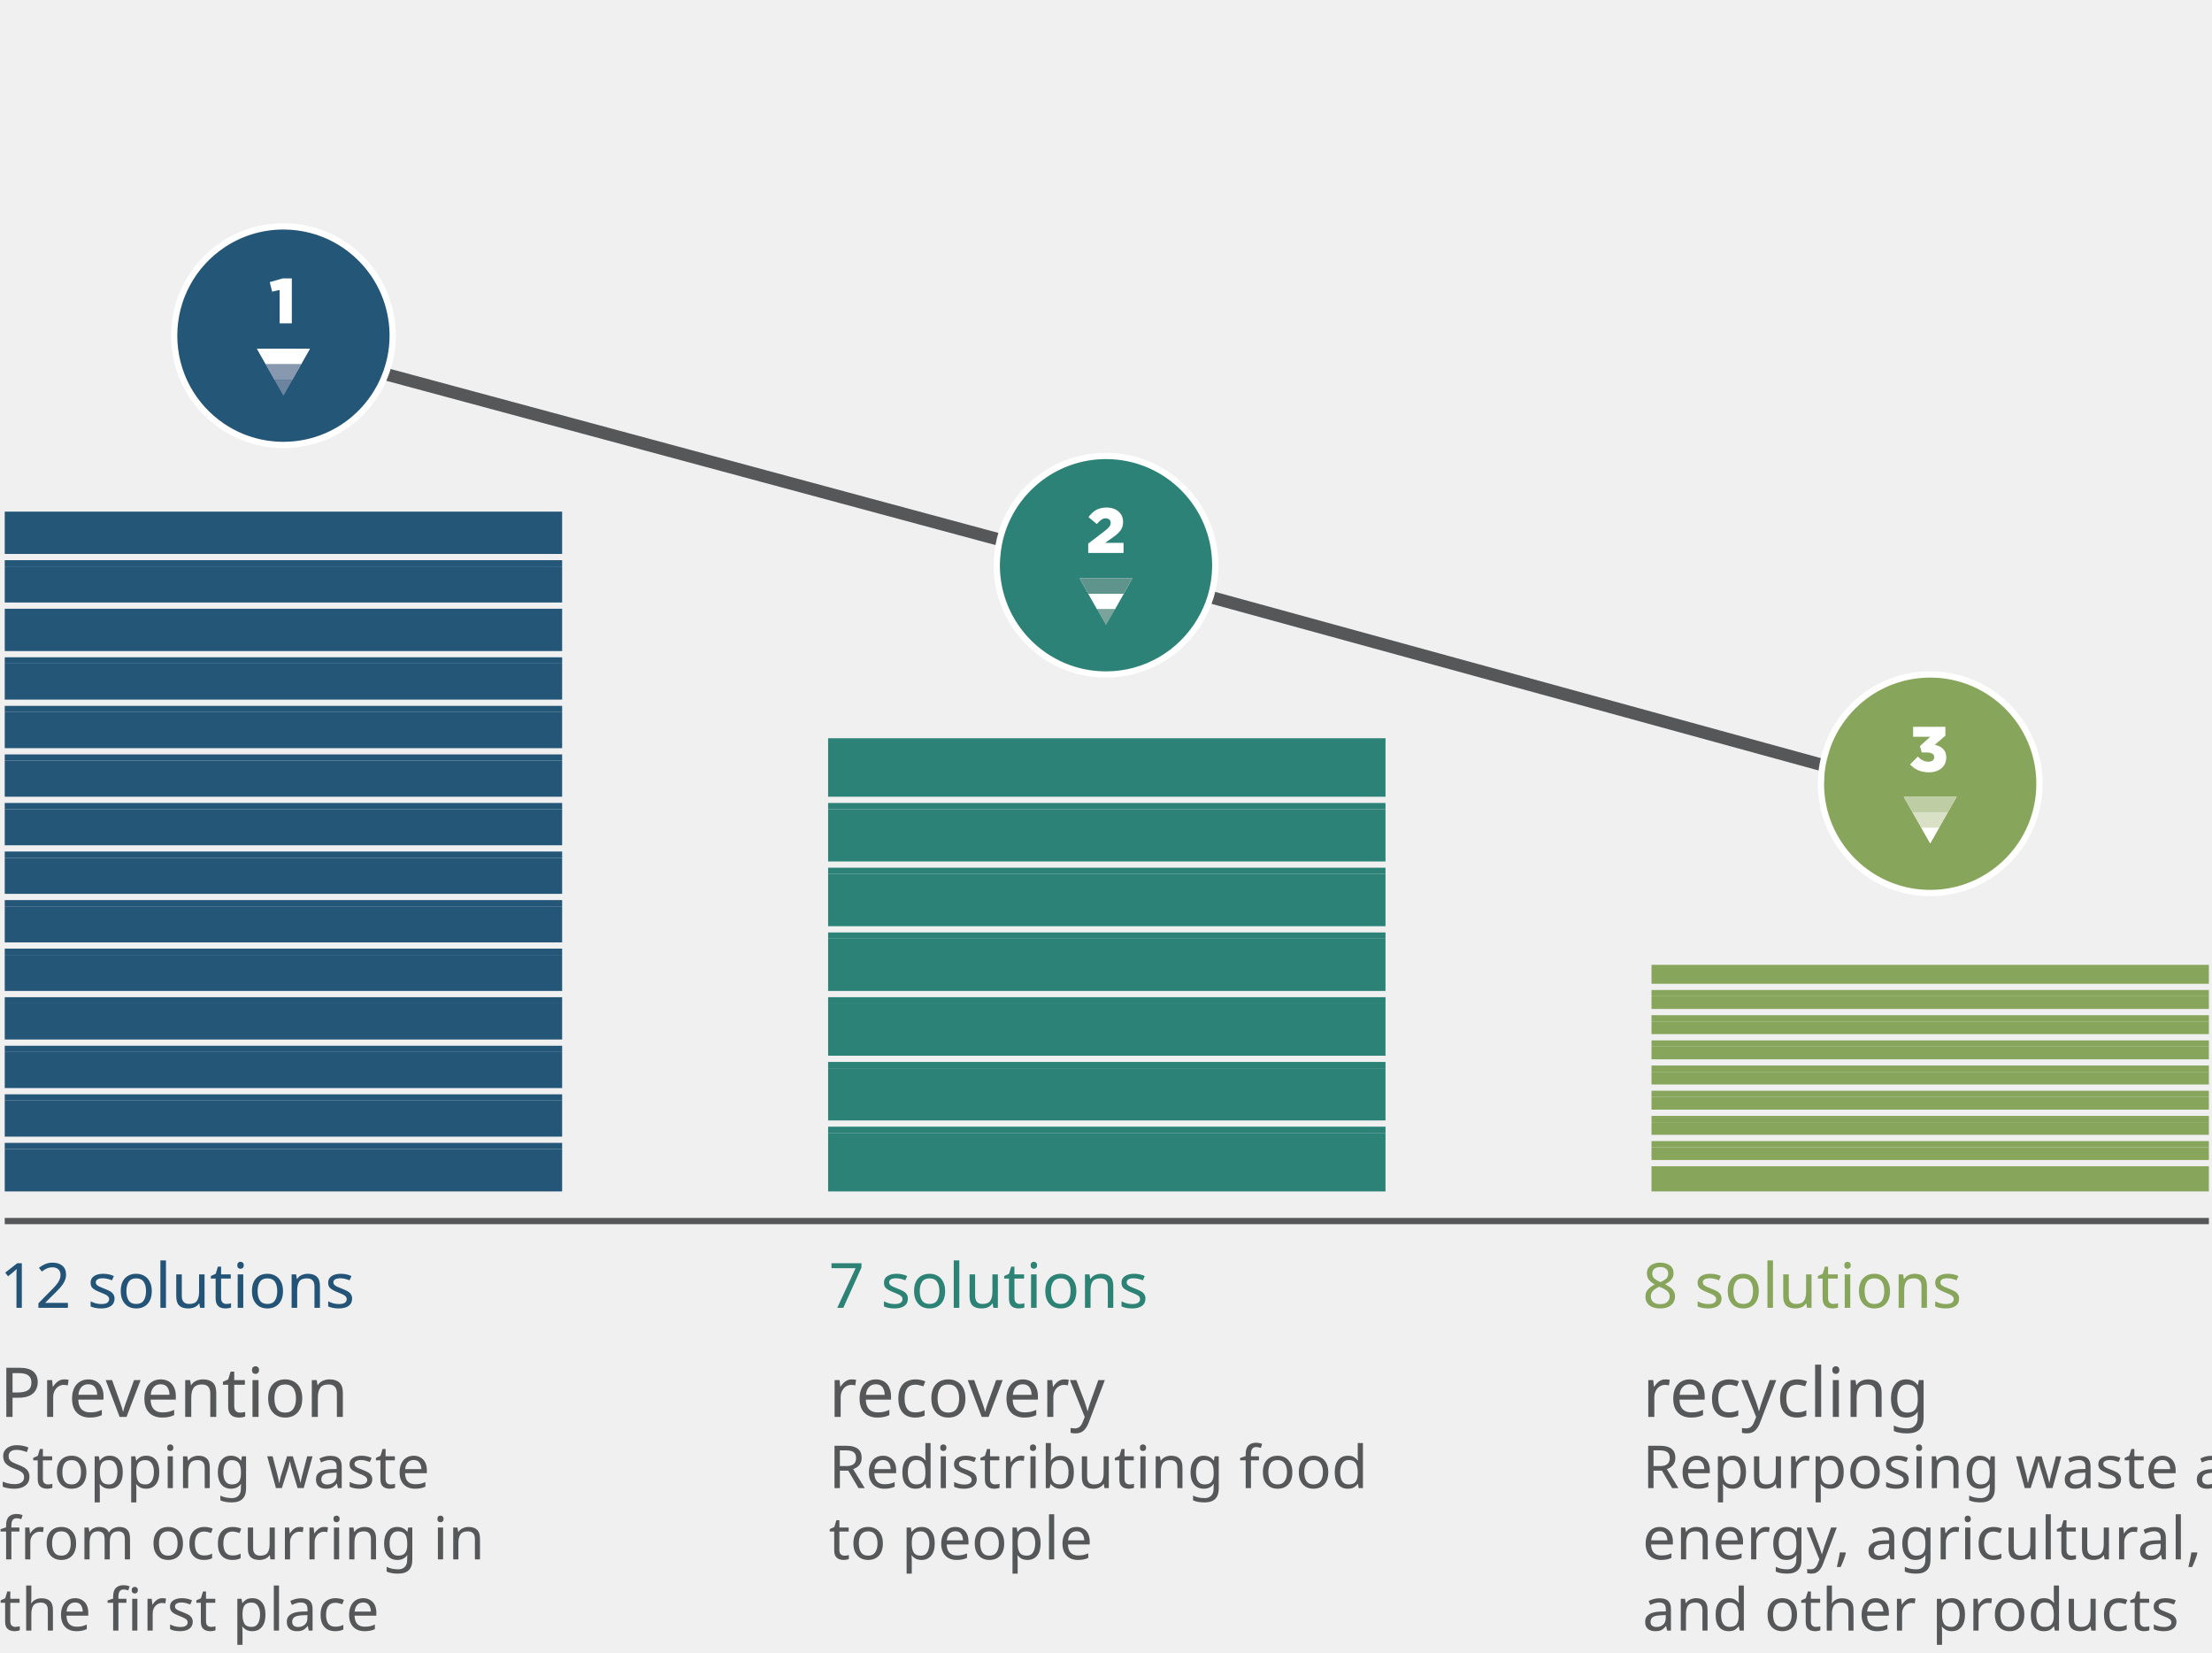
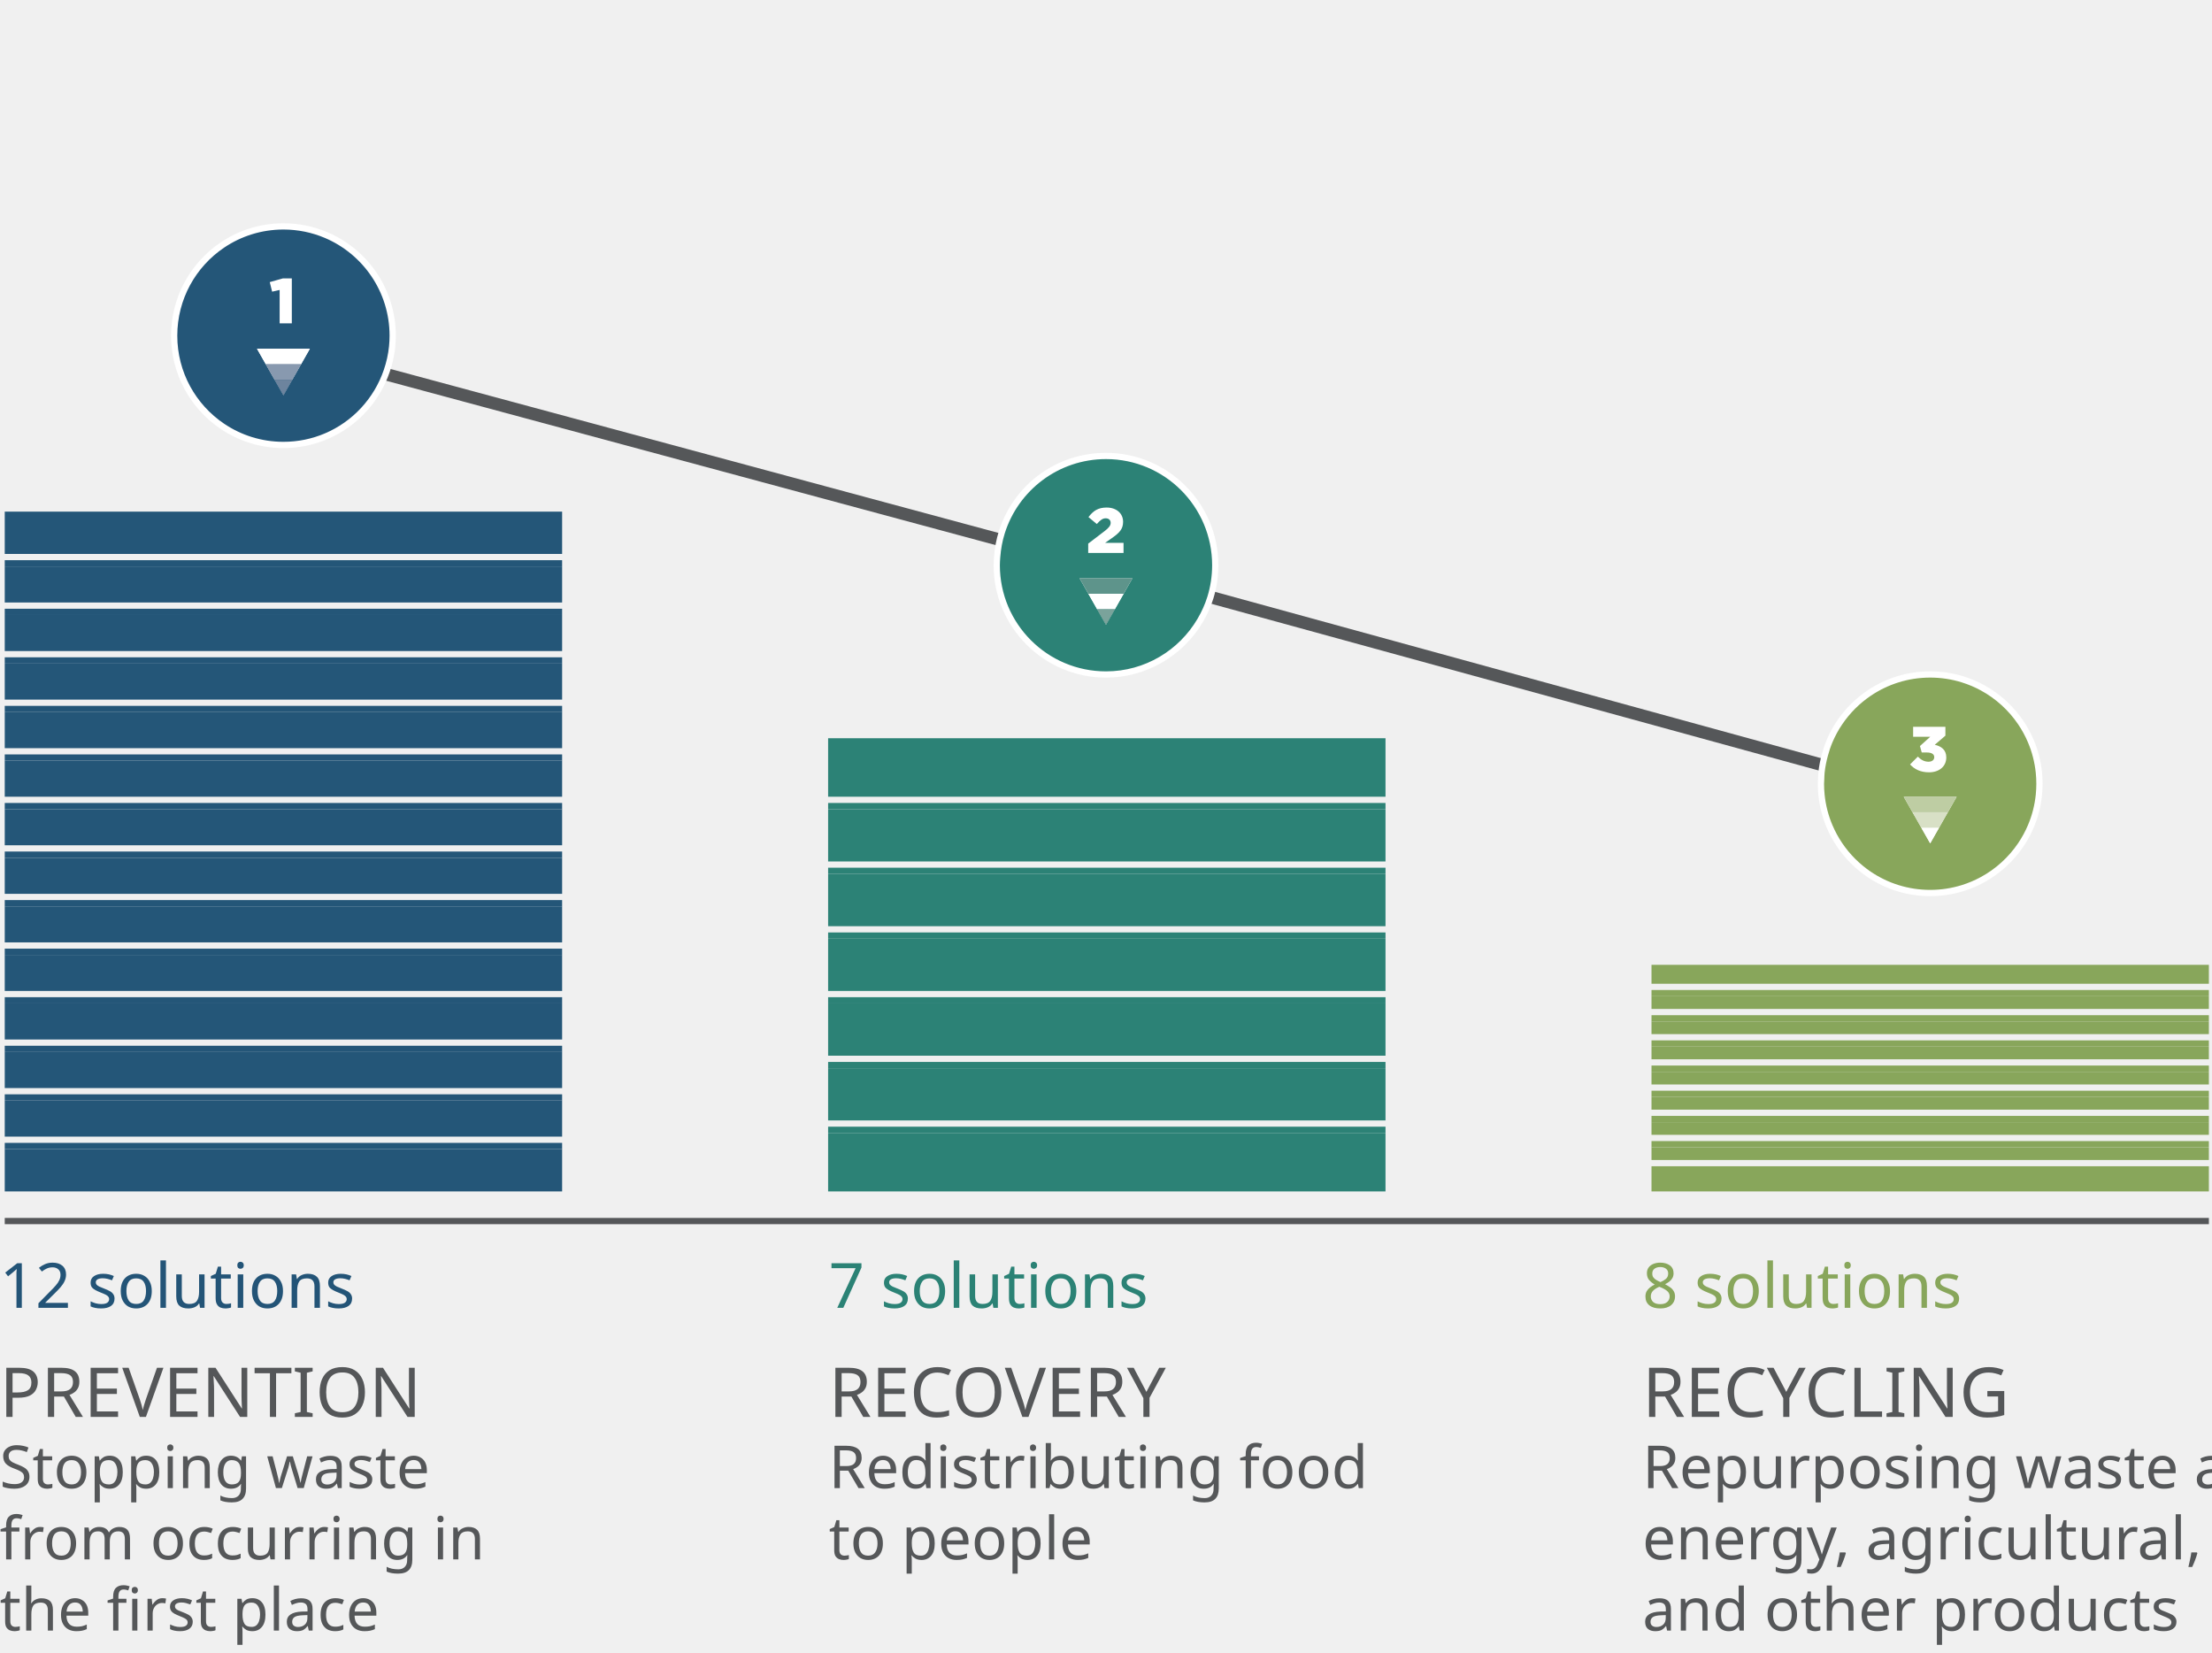
<svg xmlns="http://www.w3.org/2000/svg" version="1.1" x="0px" y="0px" viewBox="0 0 354 264.478" enable-background="new 0 0 354 264.478" xml:space="preserve">
  <g id="Layer_1">
    <polygon fill="#555759" points="308.635,128.119 176.855,91.95 45.099,56.422 45.62,54.491 177.38,90.021 309.164,126.19  " />
    <g>
      <g>
        <path fill="none" d="M40.309,69.935c-1.596-0.496-3.09-1.221-4.446-2.137C37.218,68.714,38.713,69.439,40.309,69.935z" />
        <g>
          <path fill="#245678" d="M45.359,71.199c-1.772,0-3.521-0.265-5.199-0.786c-1.623-0.505-3.163-1.245-4.577-2.201      c-4.827-3.261-7.708-8.681-7.708-14.499c0-5.817,2.882-11.237,7.708-14.499c1.412-0.955,2.952-1.695,4.577-2.2      c1.678-0.521,3.427-0.786,5.199-0.786c1.185,0,2.37,0.12,3.523,0.355c1.122,0.229,2.226,0.572,3.283,1.019      c6.487,2.743,10.679,9.067,10.679,16.11c0,0.575-0.03,1.166-0.089,1.754c-0.128,1.281-0.416,2.586-0.856,3.879      c-1.608,4.723-5.156,8.542-9.734,10.478c-1.057,0.447-2.161,0.79-3.283,1.019C47.729,71.079,46.544,71.199,45.359,71.199z       M45.359,62.233l3.373-5.929h-6.745L45.359,62.233z M46.201,51.244v-6.194h-0.87l-1.56,0.441l0.145,0.584l1.336-0.306v5.475      H46.201z" />
          <path fill="#FFFFFF" d="M45.359,36.729c1.172,0,2.317,0.119,3.423,0.345c1.106,0.226,2.172,0.56,3.188,0.99      c6.096,2.578,10.373,8.615,10.373,15.65c0,0.575-0.03,1.144-0.086,1.704c-0.13,1.307-0.422,2.564-0.832,3.767      c-1.563,4.59-5.021,8.303-9.456,10.178c-1.016,0.43-2.082,0.763-3.188,0.99c-1.106,0.226-2.251,0.345-3.423,0.345      c-1.759,0-3.455-0.267-5.051-0.764c-1.596-0.496-3.09-1.221-4.446-2.137c-4.518-3.052-7.488-8.221-7.488-14.084      s2.97-11.032,7.488-14.084c1.355-0.916,2.85-1.641,4.446-2.137C41.904,36.996,43.6,36.729,45.359,36.729 M43.549,46.672      l1.204-0.275v5.347h1.949v-1.385v-5.809h-1.439l-2.091,0.592L43.549,46.672 M45.359,63.245l1.411-2.48l0.705-1.24l0.705-1.24      l1.411-2.48h-4.232h-4.233l1.411,2.48l0.705,1.24l0.705,1.24L45.359,63.245 M45.359,35.729c-1.823,0-3.622,0.272-5.348,0.809      c-1.671,0.52-3.255,1.281-4.708,2.263c-4.965,3.354-7.928,8.929-7.928,14.913s2.964,11.559,7.928,14.913      c1.454,0.982,3.038,1.744,4.708,2.263c1.725,0.537,3.525,0.809,5.348,0.809c1.22,0,2.439-0.123,3.623-0.365      c1.155-0.236,2.292-0.589,3.377-1.048c4.709-1.992,8.359-5.92,10.013-10.777c0.452-1.328,0.749-2.67,0.88-3.991      c0.06-0.606,0.091-1.212,0.091-1.804c0-7.245-4.311-13.749-10.984-16.571c-1.086-0.459-2.223-0.812-3.377-1.048      C47.798,35.852,46.579,35.729,45.359,35.729L45.359,35.729z M42.846,56.805h2.513h2.513l-0.561,0.986l-0.705,1.24l-0.705,1.24      l-0.542,0.952l-0.542-0.952l-0.705-1.24l-0.705-1.24L42.846,56.805L42.846,56.805z" />
        </g>
        <polygon fill="#FFFFFF" points="41.127,55.805 42.538,58.285 48.181,58.285 49.592,55.805 45.359,55.805    " />
        <polygon fill="#8899AF" points="43.243,59.525 43.948,60.765 46.77,60.765 47.476,59.525 48.181,58.285 42.538,58.285    " />
        <polygon fill="#8899AF" points="43.243,59.525 43.948,60.765 46.77,60.765 47.476,59.525 48.181,58.285 42.538,58.285    " />
        <polygon fill="#245678" points="45.359,63.245 46.77,60.765 43.948,60.765    " />
        <polygon fill="#6D849E" points="45.359,63.245 46.77,60.765 43.948,60.765    " />
      </g>
      <g>
        <g>
          <path fill="#2C8276" d="M177,107.932c-9.641,0-17.484-7.844-17.484-17.485c0-0.429,0.031-0.851,0.062-1.271      c0.107-1.426,0.354-2.744,0.739-3.97c2.299-7.323,9.003-12.243,16.683-12.243c9.641,0,17.485,7.843,17.485,17.484      c0,1.763-0.263,3.505-0.781,5.178c-0.38,1.228-0.929,2.458-1.631,3.653C188.939,104.616,183.163,107.932,177,107.932z       M177,98.966l3.373-5.928h-6.745L177,98.966z M179.307,87.975v-0.611h-4.035l2.524-1.767c1.013-0.73,1.439-1.184,1.439-2.089      c0-1.083-0.857-1.796-2.132-1.796c-1.044,0-1.649,0.348-2.206,0.964l0.59,0.49c0.457-0.458,0.895-0.73,1.462-0.73      c0.763,0,1.296,0.503,1.296,1.224c0,0.672-0.425,1.141-1.11,1.679l-2.481,1.895v0.741H179.307z" />
          <path fill="#FFFFFF" d="M177,73.462c9.381,0,16.985,7.604,16.985,16.984c0,1.751-0.266,3.44-0.758,5.03      c-0.388,1.254-0.932,2.437-1.584,3.548c-2.95,5.024-8.395,8.407-14.642,8.407c-9.381,0-16.985-7.604-16.985-16.985      c0-0.434,0.033-0.86,0.065-1.286c0.099-1.315,0.333-2.591,0.714-3.806C162.958,78.463,169.394,73.462,177,73.462       M175.531,83.854c0.561-0.642,0.939-0.917,1.418-0.917c0.48,0,0.796,0.275,0.796,0.724c0,0.428-0.255,0.765-0.919,1.286      l-2.673,2.041v1.489h5.653v-1.611h-2.949l1.225-0.857c1.061-0.765,1.653-1.356,1.653-2.499v-0.02      c0-1.347-1.071-2.275-2.633-2.275c-1.388,0-2.143,0.54-2.908,1.529L175.531,83.854 M177,99.978l1.411-2.482l0.705-1.24      l0.318-0.558l0.387-0.68l1.411-2.48H177h-0.326h-1.532h-2.374l0.522,0.919l0.888,1.561l0.706,1.238l0.705,1.24L177,99.978       M177,72.462c-7.899,0-14.795,5.061-17.16,12.593c-0.396,1.262-0.651,2.618-0.757,4.03c-0.035,0.465-0.068,0.903-0.068,1.361      c0,9.917,8.068,17.985,17.985,17.985c6.34,0,12.281-3.41,15.504-8.9c0.721-1.229,1.286-2.493,1.677-3.759      c0.533-1.72,0.803-3.512,0.803-5.325C194.985,80.53,186.917,72.462,177,72.462L177,72.462z M178.734,83.453      c-0.027-0.252-0.105-0.482-0.223-0.684C178.645,82.947,178.728,83.173,178.734,83.453L178.734,83.453z M174.486,93.538h0.655      h1.532H177h2.513l-0.561,0.985l-0.387,0.68l-0.318,0.558l-0.706,1.241L177,97.955l-0.542-0.953l-0.705-1.24l-0.706-1.239      L174.486,93.538L174.486,93.538z" />
        </g>
        <polygon fill="#5E948B" points="177,92.538 176.674,92.538 175.142,92.538 172.767,92.538 173.29,93.457 174.178,95.018      176.939,95.018 179.822,95.018 181.232,92.538    " />
        <polygon fill="#FFFFFF" points="176.939,95.018 174.178,95.018 174.884,96.256 175.589,97.496 178.411,97.496 179.116,96.256      179.434,95.698 179.822,95.018    " />
        <polygon fill="#2C8276" points="177,99.978 178.411,97.496 175.589,97.496    " />
        <polygon fill="#7AA39B" points="177,99.978 178.411,97.496 175.589,97.496    " />
      </g>
      <g>
        <g>
          <path fill="#88A65B" d="M308.9,142.896c-3.503,0-6.884-1.033-9.776-2.986c-0.924-0.625-1.795-1.343-2.587-2.135      c-0.791-0.791-1.509-1.661-2.135-2.587c-0.631-0.935-1.173-1.934-1.612-2.97c-0.676-1.598-1.108-3.287-1.284-5.019      c-0.06-0.59-0.09-1.191-0.09-1.787c0-0.163,0.011-0.323,0.021-0.483l0.016-0.261l0.009-0.264      c0.009-0.261,0.018-0.523,0.044-0.78c0.093-0.919,0.276-1.863,0.56-2.886c0.231-0.832,0.46-1.509,0.724-2.132      c0.438-1.036,0.98-2.035,1.612-2.971c0.625-0.925,1.343-1.795,2.135-2.587c0.791-0.791,1.661-1.509,2.587-2.135      c2.892-1.954,6.273-2.986,9.776-2.986c1.774,0,3.523,0.265,5.199,0.786c1.083,0.336,2.138,0.782,3.136,1.324      c2.461,1.337,4.592,3.272,6.164,5.598c0.632,0.936,1.174,1.935,1.612,2.97c0.676,1.599,1.108,3.288,1.284,5.019      c0.06,0.59,0.09,1.191,0.09,1.787s-0.03,1.197-0.09,1.788c-0.176,1.731-0.608,3.419-1.284,5.019      c-0.438,1.037-0.98,2.036-1.612,2.97c-1.57,2.325-3.702,4.261-6.163,5.598c-0.998,0.542-2.053,0.988-3.136,1.324      C312.423,142.632,310.674,142.896,308.9,142.896z M308.9,133.932l3.373-5.929h-6.746L308.9,133.932z M306.393,122.314      c0.618,0.517,1.384,0.769,2.328,0.769c1.349,0,2.255-0.754,2.255-1.876c0-0.537-0.151-1.256-1.453-1.542l-0.98-0.215      l2.291-1.964v-0.689h-4.163v0.604h3.537l-2.38,2.144l0.102,0.366h0.457c1.226,0,1.663,0.638,1.663,1.234      c0,0.74-0.583,1.243-1.419,1.243c-0.604,0-1.16-0.205-1.686-0.625L306.393,122.314z" />
          <path fill="#FFFFFF" d="M308.9,108.427c1.759,0,3.455,0.267,5.051,0.764c1.064,0.331,2.083,0.763,3.045,1.286      c2.406,1.307,4.462,3.179,5.988,5.438c0.61,0.904,1.136,1.869,1.566,2.885c0.645,1.524,1.073,3.162,1.247,4.875      c0.058,0.571,0.088,1.15,0.088,1.737s-0.03,1.166-0.088,1.737c-0.174,1.713-0.602,3.351-1.247,4.875      c-0.43,1.016-0.956,1.982-1.566,2.885c-1.526,2.259-3.581,4.131-5.988,5.438c-0.963,0.523-1.982,0.955-3.045,1.286      c-1.596,0.496-3.292,0.764-5.051,0.764c-3.518,0-6.786-1.069-9.496-2.901c-0.904-0.61-1.745-1.306-2.514-2.074      c-0.768-0.768-1.464-1.61-2.074-2.514c-0.61-0.904-1.136-1.869-1.566-2.885c-0.645-1.524-1.073-3.162-1.247-4.875      c-0.058-0.571-0.088-1.15-0.088-1.737c0-0.244,0.026-0.481,0.036-0.722c0.014-0.339,0.017-0.681,0.051-1.015      c0.098-0.963,0.293-1.895,0.544-2.803c0.196-0.708,0.42-1.404,0.703-2.072c0.43-1.016,0.956-1.982,1.566-2.885      c0.611-0.904,1.306-1.745,2.074-2.514s1.61-1.464,2.514-2.074C302.114,109.496,305.382,108.427,308.9,108.427 M306.17,117.901      h2.735l-1.643,1.479l0.286,1.031h0.837c0.745,0,1.163,0.275,1.163,0.735v0.019c0,0.439-0.357,0.724-0.919,0.724      c-0.652,0-1.193-0.294-1.703-0.815l-1.245,1.246c0.693,0.765,1.663,1.264,3.04,1.264c1.592,0,2.755-0.928,2.755-2.376v-0.02      c0-1.215-0.826-1.786-1.846-2.01l1.704-1.46v-1.419h-5.163V117.901 M308.9,134.943l1.411-2.48l0.706-1.242l0.705-1.238      l1.411-2.48h-3.554H308.9h-4.233l0.439,0.772l0.971,1.708l0.706,1.238l0.705,1.242L308.9,134.943 M308.9,107.427      c-3.604,0-7.082,1.062-10.056,3.072c-0.952,0.643-1.848,1.382-2.661,2.196c-0.814,0.814-1.552,1.709-2.195,2.661      c-0.65,0.962-1.208,1.99-1.658,3.055c-0.272,0.643-0.508,1.34-0.745,2.194c-0.291,1.051-0.48,2.022-0.576,2.969      c-0.027,0.268-0.037,0.541-0.046,0.814l-0.009,0.26c-0.003,0.082-0.009,0.165-0.015,0.247c-0.012,0.171-0.023,0.343-0.023,0.517      c0,0.613,0.031,1.231,0.093,1.838c0.181,1.781,0.625,3.518,1.321,5.163c0.451,1.066,1.009,2.094,1.658,3.055      c0.643,0.952,1.382,1.847,2.196,2.661c0.814,0.814,1.709,1.553,2.661,2.196c2.975,2.01,6.452,3.072,10.056,3.072      c1.823,0,3.622-0.272,5.348-0.809c1.114-0.347,2.199-0.805,3.226-1.363c2.532-1.375,4.724-3.366,6.339-5.757      c0.65-0.962,1.208-1.99,1.658-3.055c0.695-1.645,1.14-3.382,1.321-5.163c0.062-0.606,0.093-1.224,0.093-1.838      s-0.031-1.232-0.093-1.838c-0.181-1.781-0.625-3.519-1.321-5.163c-0.451-1.065-1.008-2.093-1.658-3.055      c-1.616-2.391-3.808-4.382-6.339-5.757c-1.027-0.558-2.112-1.016-3.226-1.362C312.522,107.699,310.723,107.427,308.9,107.427      L308.9,107.427z M306.386,128.503h2.514h0.678h1.835l-0.561,0.985l-0.705,1.238l-0.706,1.242l-0.542,0.952l-0.542-0.952      l-0.705-1.241l-0.706-1.24L306.386,128.503L306.386,128.503z" />
        </g>
        <polygon fill="#BECDA3" points="309.578,127.503 308.9,127.503 304.667,127.503 305.106,128.274 306.077,129.983      311.721,129.983 313.132,127.503    " />
        <polygon fill="#D8E0C6" points="306.077,129.983 306.783,131.221 307.488,132.463 310.311,132.463 311.016,131.221      311.721,129.983    " />
        <polygon fill="#D8E0C6" points="308.9,134.943 310.311,132.463 307.488,132.463    " />
        <polygon fill="#FFFFFF" points="308.9,134.943 310.311,132.463 307.488,132.463    " />
      </g>
      <g>
        <rect x="0.759" y="81.87" fill="#245678" width="89.201" height="6.77" />
        <rect x="0.759" y="90.64" fill="#245678" width="89.201" height="5.77" />
        <rect x="0.759" y="89.64" fill="#245678" width="89.201" height="1" />
        <rect x="0.759" y="98.41" fill="#245678" width="89.201" height="5.77" />
        <rect x="0.759" y="97.41" fill="#245678" width="89.201" height="1" />
        <rect x="0.759" y="106.18" fill="#245678" width="89.201" height="5.77" />
        <rect x="0.759" y="105.18" fill="#245678" width="89.201" height="1" />
        <rect x="0.759" y="113.95" fill="#245678" width="89.201" height="5.77" />
        <rect x="0.759" y="112.95" fill="#245678" width="89.201" height="1" />
        <rect x="0.759" y="121.72" fill="#245678" width="89.201" height="5.77" />
        <rect x="0.759" y="120.72" fill="#245678" width="89.201" height="1" />
        <rect x="0.759" y="129.489" fill="#245678" width="89.201" height="5.77" />
        <rect x="0.759" y="128.489" fill="#245678" width="89.201" height="1" />
        <rect x="0.759" y="137.259" fill="#245678" width="89.201" height="5.77" />
        <rect x="0.759" y="136.259" fill="#245678" width="89.201" height="1" />
        <rect x="0.759" y="145.029" fill="#245678" width="89.201" height="5.77" />
        <rect x="0.759" y="144.029" fill="#245678" width="89.201" height="1" />
        <rect x="0.759" y="152.799" fill="#245678" width="89.201" height="5.77" />
        <rect x="0.759" y="151.799" fill="#245678" width="89.201" height="1" />
        <rect x="0.759" y="160.569" fill="#245678" width="89.201" height="5.77" />
        <rect x="0.759" y="159.569" fill="#245678" width="89.201" height="1" />
        <rect x="0.759" y="168.339" fill="#245678" width="89.201" height="5.77" />
        <rect x="0.759" y="167.339" fill="#245678" width="89.201" height="1" />
        <rect x="0.759" y="176.109" fill="#245678" width="89.201" height="5.77" />
        <rect x="0.759" y="175.109" fill="#245678" width="89.201" height="1" />
        <rect x="0.759" y="183.879" fill="#245678" width="89.201" height="6.77" />
        <rect x="0.759" y="182.879" fill="#245678" width="89.201" height="1" />
        <rect x="132.529" y="118.13" fill="#2C8276" width="89.201" height="9.36" />
        <rect x="132.529" y="129.489" fill="#2C8276" width="89.201" height="8.36" />
        <rect x="132.529" y="128.489" fill="#2C8276" width="89.201" height="1" />
        <rect x="132.529" y="139.849" fill="#2C8276" width="89.201" height="8.36" />
        <rect x="132.529" y="138.849" fill="#2C8276" width="89.201" height="1" />
        <rect x="132.529" y="150.209" fill="#2C8276" width="89.201" height="8.36" />
        <rect x="132.529" y="149.209" fill="#2C8276" width="89.201" height="1" />
        <rect x="132.529" y="160.569" fill="#2C8276" width="89.201" height="8.36" />
        <rect x="132.529" y="159.569" fill="#2C8276" width="89.201" height="1" />
        <rect x="132.529" y="170.929" fill="#2C8276" width="89.201" height="8.36" />
        <rect x="132.529" y="169.929" fill="#2C8276" width="89.201" height="1" />
        <rect x="132.529" y="181.289" fill="#2C8276" width="89.201" height="9.36" />
        <rect x="132.529" y="180.289" fill="#2C8276" width="89.201" height="1" />
        <rect x="264.299" y="154.389" fill="#88A65B" width="89.201" height="3.029" />
        <rect x="264.299" y="159.418" fill="#88A65B" width="89.201" height="2.029" />
        <rect x="264.299" y="158.418" fill="#88A65B" width="89.201" height="1" />
        <rect x="264.299" y="163.447" fill="#88A65B" width="89.201" height="2.029" />
        <rect x="264.299" y="162.447" fill="#88A65B" width="89.201" height="1" />
        <rect x="264.299" y="167.476" fill="#88A65B" width="89.201" height="2.029" />
        <rect x="264.299" y="166.476" fill="#88A65B" width="89.201" height="1" />
        <rect x="264.299" y="171.505" fill="#88A65B" width="89.201" height="2.029" />
        <rect x="264.299" y="170.505" fill="#88A65B" width="89.201" height="1" />
        <rect x="264.299" y="175.533" fill="#88A65B" width="89.201" height="2.029" />
        <rect x="264.299" y="174.533" fill="#88A65B" width="89.201" height="1" />
        <rect x="264.299" y="179.562" fill="#88A65B" width="89.201" height="2.029" />
        <rect x="264.299" y="178.562" fill="#88A65B" width="89.201" height="1" />
        <rect x="264.299" y="183.591" fill="#88A65B" width="89.201" height="2.029" />
        <rect x="264.299" y="182.591" fill="#88A65B" width="89.201" height="1" />
        <rect x="264.299" y="187.62" fill="#88A65B" width="89.201" height="3.029" />
        <rect x="264.299" y="186.62" fill="#88A65B" width="89.201" height="1" />
      </g>
    </g>
    <rect x="-0.053" y="219.389" fill="none" width="85.553" height="55.829" />
    <text transform="matrix(1 0 0 1 -0.0532 226.7257)">
-       <tspan x="0" y="0" fill="#555759" font-family="'ProximaNova-Regular'" font-size="11px">Prevention</tspan>
+       <tspan x="0" y="0" fill="#555759" font-family="'ProximaNova-Regular'" font-size="11px">PREVENTION</tspan>
      <tspan x="65.801" y="0" fill="#555759" font-family="'ProximaNova-Regular'" font-size="9.5px"> </tspan>
      <tspan x="0" y="11.4" fill="#555759" font-family="'ProximaNova-Regular'" font-size="9.5px">Stopping waste </tspan>
      <tspan x="0" y="22.8" fill="#555759" font-family="'ProximaNova-Regular'" font-size="9.5px">from occurring in </tspan>
      <tspan x="0" y="34.2" fill="#555759" font-family="'ProximaNova-Regular'" font-size="9.5px">the first place </tspan>
    </text>
    <rect x="132.63" y="219.389" fill="none" width="83.817" height="57" />
    <text transform="matrix(1 0 0 1 132.6297 226.7262)">
-       <tspan x="0" y="0" fill="#555759" font-family="'ProximaNova-Regular'" font-size="11px">recovery </tspan>
+       <tspan x="0" y="0" fill="#555759" font-family="'ProximaNova-Regular'" font-size="11px">RECOVERY </tspan>
      <tspan x="0" y="11.4" fill="#555759" font-family="'ProximaNova-Regular'" font-size="9.5px">Redistributing food </tspan>
      <tspan x="0" y="22.8" fill="#555759" font-family="'ProximaNova-Regular'" font-size="9.5px">to people</tspan>
    </text>
    <rect x="262.846" y="219.389" fill="none" width="90.654" height="63" />
    <text transform="matrix(1 0 0 1 262.8462 226.7262)">
-       <tspan x="0" y="0" fill="#555759" font-family="'ProximaNova-Regular'" font-size="11px">recycling </tspan>
+       <tspan x="0" y="0" fill="#555759" font-family="'ProximaNova-Regular'" font-size="11px">RECYCLING </tspan>
      <tspan x="0" y="11.4" fill="#555759" font-family="'ProximaNova-Regular'" font-size="9.5px">Repurposing waste as </tspan>
      <tspan x="0" y="22.8" fill="#555759" font-family="'ProximaNova-Regular'" font-size="9.5px">energy, agricultural, </tspan>
      <tspan x="0" y="34.2" fill="#555759" font-family="'ProximaNova-Regular'" font-size="9.5px">and other products</tspan>
    </text>
    <rect x="0.759" y="194.889" fill="#555759" width="352.741" height="1" />
    <g>
      <text transform="matrix(1 0 0 1 -0.053 209.2799)" fill="#235477" font-family="'ProximaNova-LightIt'" font-size="10px">12 solutions</text>
    </g>
    <g>
      <text transform="matrix(1 0 0 1 132.6298 209.2799)" fill="#2B8275" font-family="'ProximaNova-LightIt'" font-size="10px">7 solutions</text>
    </g>
    <g>
      <text transform="matrix(1 0 0 1 262.8459 209.2799)" fill="#88A65B" font-family="'ProximaNova-LightIt'" font-size="10px">8 solutions</text>
    </g>
  </g>
  <g id="Layer_2">
</g>
</svg>
